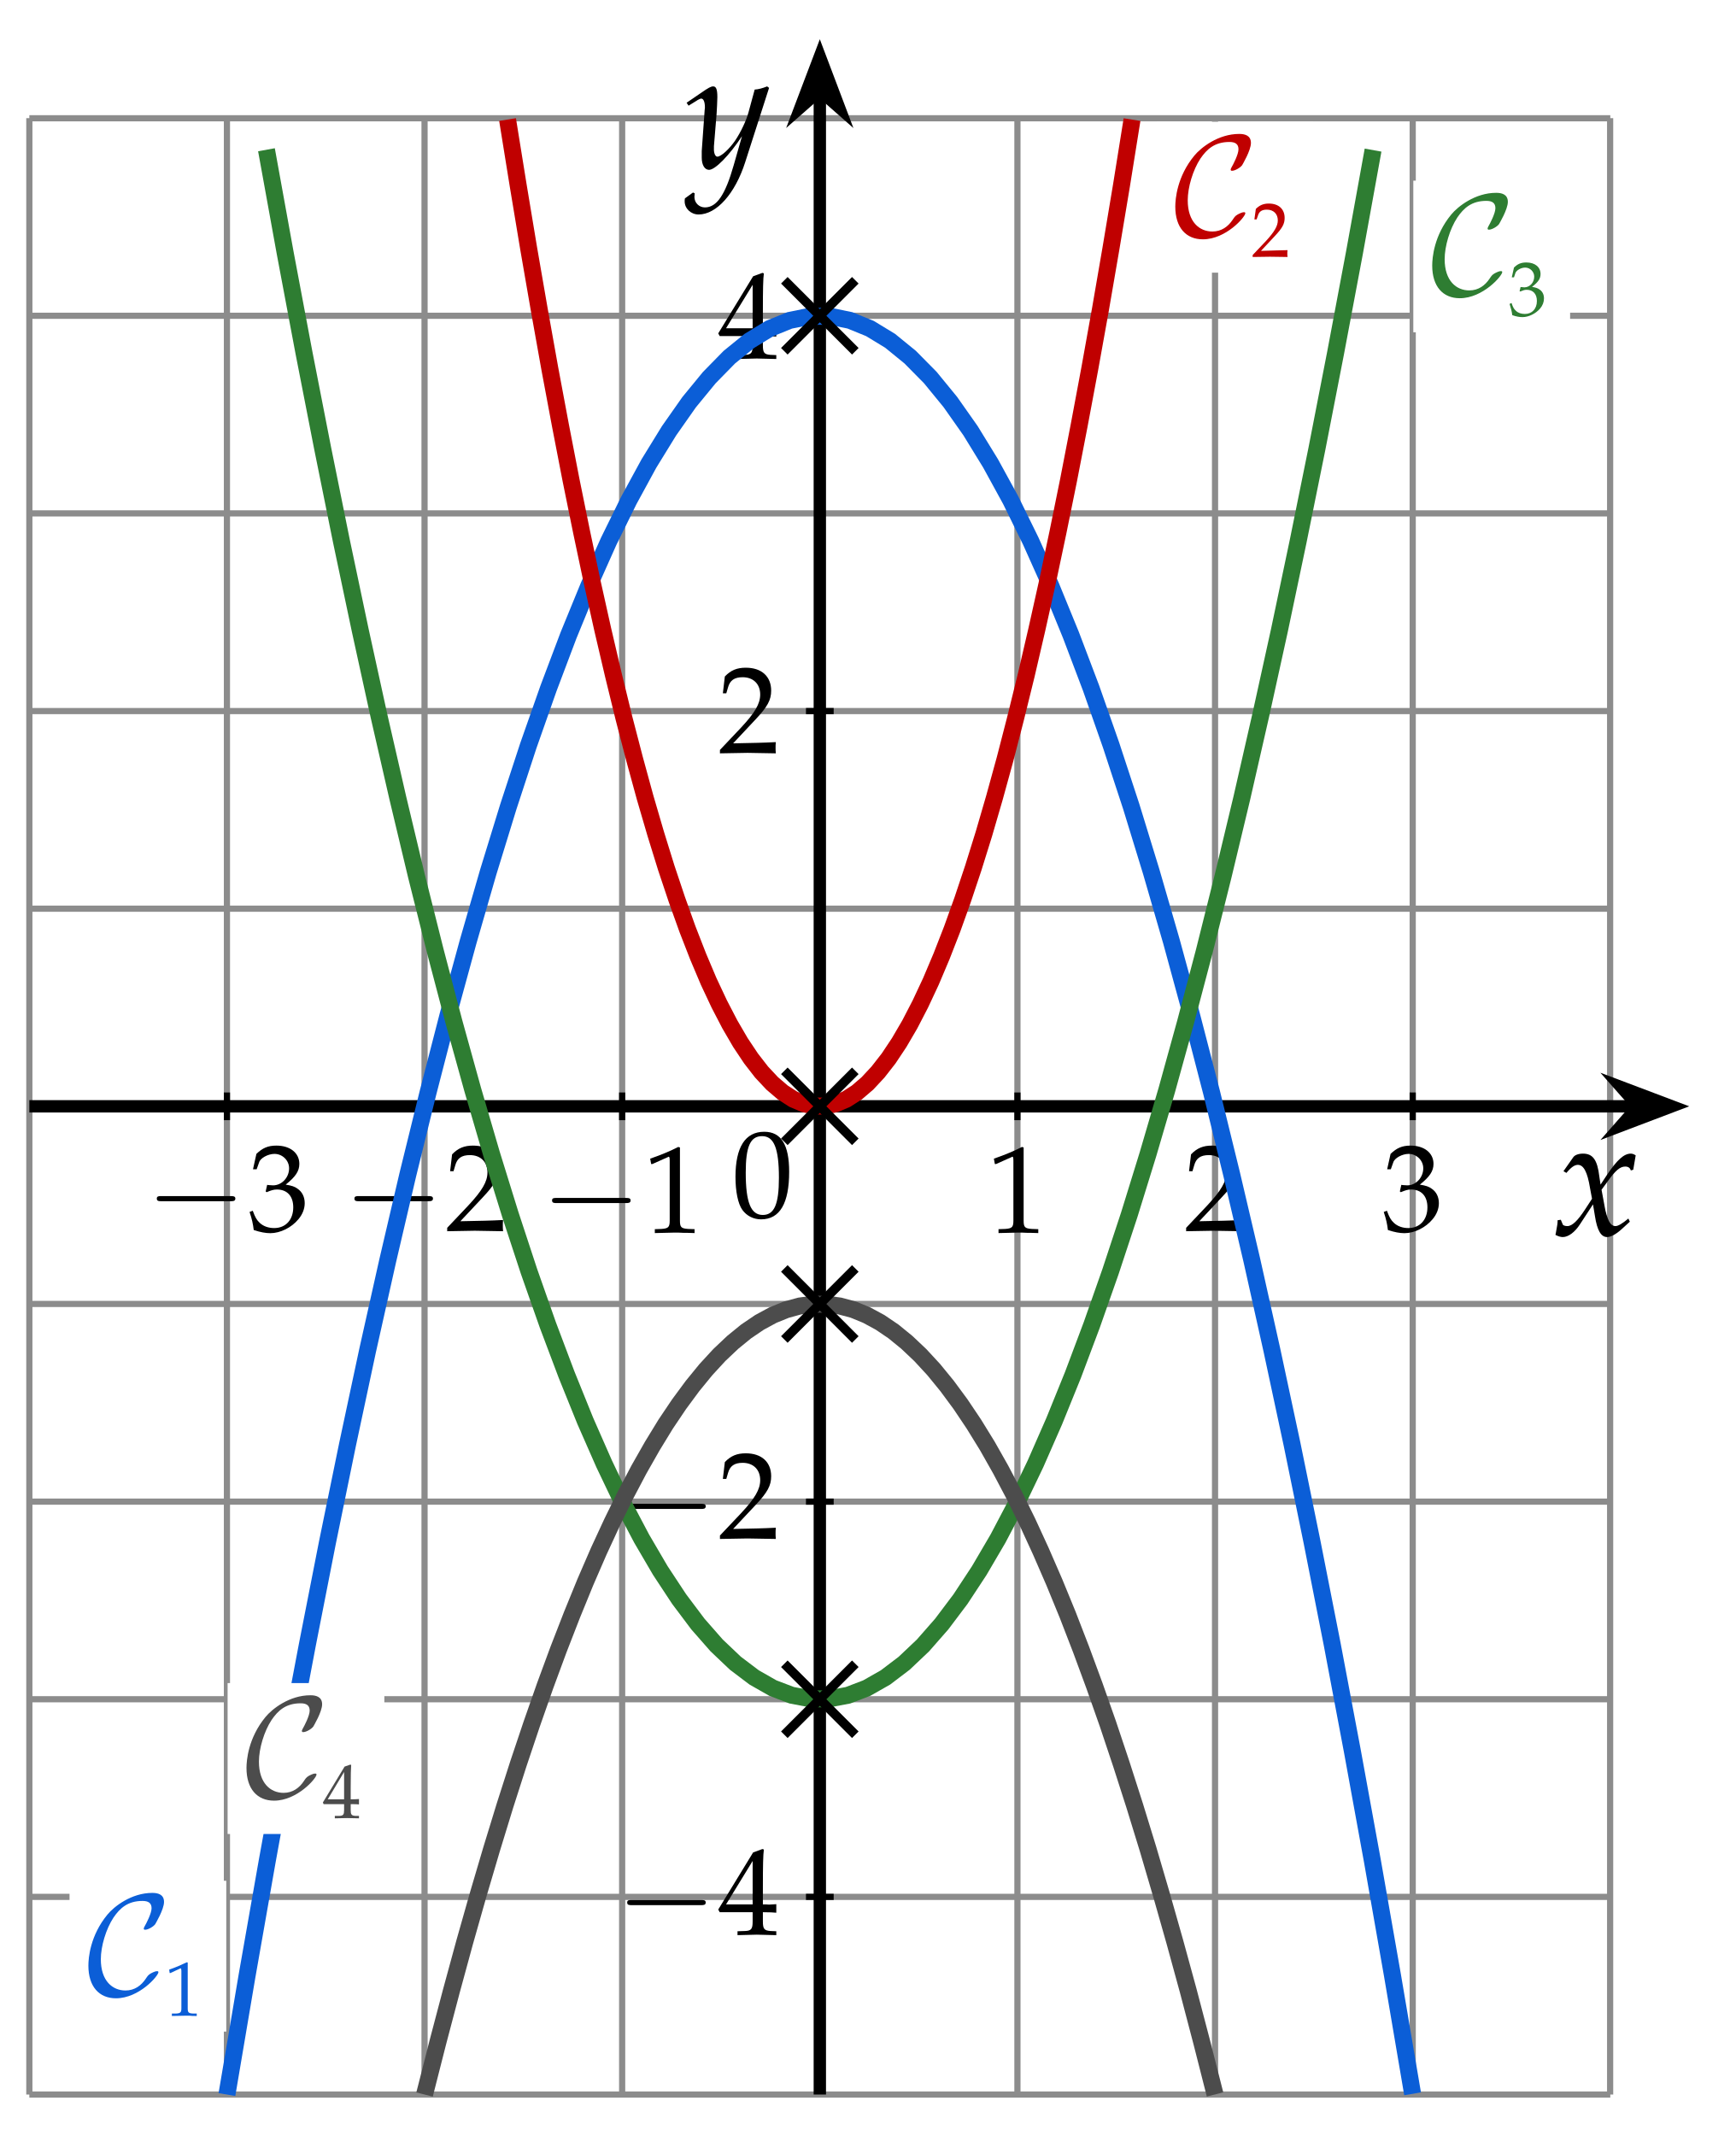
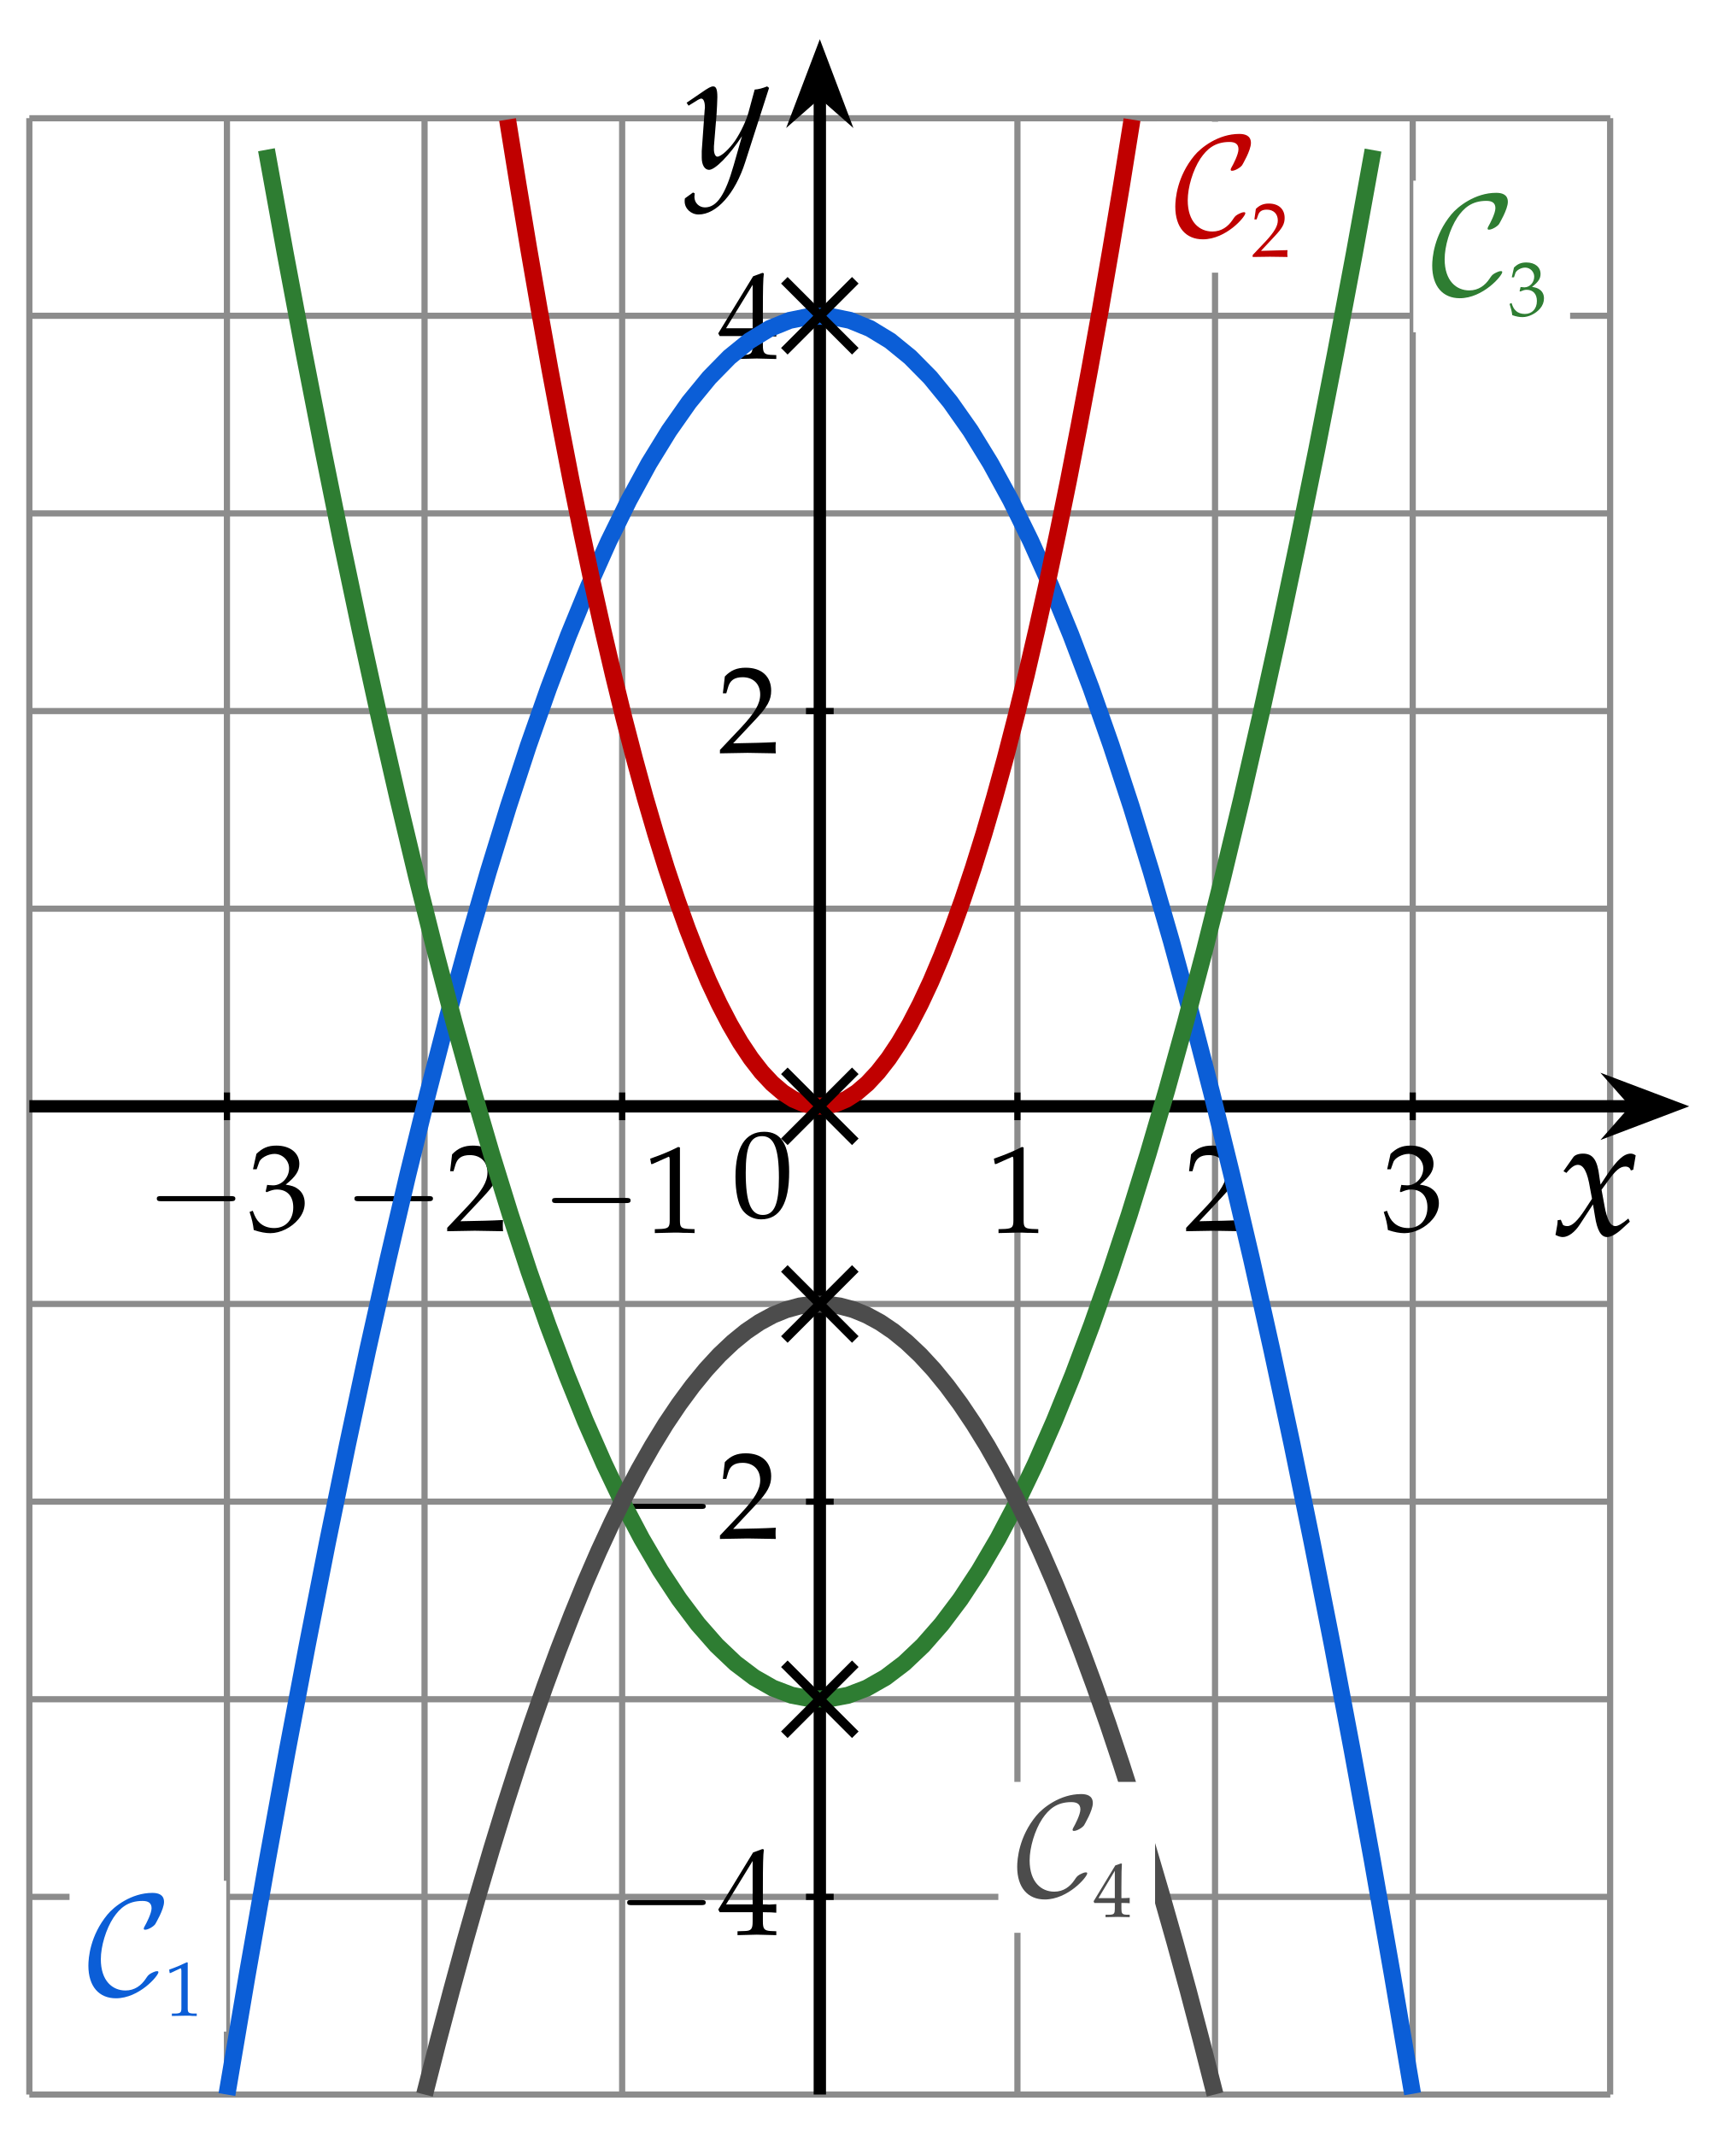
<svg xmlns="http://www.w3.org/2000/svg" xmlns:xlink="http://www.w3.org/1999/xlink" width="111.134" height="136.795" viewBox="0 0 111.134 136.795">
  <defs>
    <g>
      <g id="glyph-0-0">
        <path d="M 0.234 -0.953 C 0.234 -0.734 0.203 -0.594 0.141 -0.25 C 0.125 -0.125 0.109 -0.094 0.094 -0.016 C 0.266 0.078 0.438 0.125 0.562 0.125 C 0.922 0.125 1.344 -0.188 1.672 -0.703 L 2.5 -1.969 L 2.625 -1.219 C 2.766 -0.297 3.016 0.125 3.406 0.125 C 3.641 0.125 3.984 -0.062 4.328 -0.375 L 4.859 -0.859 L 4.766 -1.062 C 4.375 -0.734 4.109 -0.578 3.938 -0.578 C 3.766 -0.578 3.625 -0.688 3.516 -0.906 C 3.422 -1.109 3.297 -1.5 3.25 -1.812 L 3.047 -2.906 L 3.438 -3.438 C 3.938 -4.141 4.234 -4.391 4.562 -4.391 C 4.75 -4.391 4.875 -4.312 4.922 -4.141 L 5.078 -4.188 L 5.234 -5.109 C 5.109 -5.188 5.016 -5.219 4.922 -5.219 C 4.484 -5.219 4.047 -4.828 3.375 -3.828 L 2.984 -3.234 L 2.906 -3.75 C 2.781 -4.828 2.484 -5.219 1.859 -5.219 C 1.562 -5.219 1.328 -5.125 1.234 -4.984 L 0.609 -4.094 L 0.797 -3.984 C 1.109 -4.359 1.328 -4.5 1.531 -4.5 C 1.891 -4.5 2.141 -4.062 2.312 -3 L 2.438 -2.328 L 2 -1.656 C 1.531 -0.938 1.172 -0.578 0.859 -0.578 C 0.703 -0.578 0.578 -0.625 0.562 -0.688 L 0.438 -0.984 Z M 0.234 -0.953 " />
      </g>
      <g id="glyph-0-1">
        <path d="M -0.078 1.953 C -0.094 2.031 -0.094 2.094 -0.094 2.141 C -0.094 2.609 0.312 2.984 0.797 2.984 C 1.953 2.984 3.141 1.641 3.781 -0.359 L 5.312 -5.125 L 5.188 -5.219 C 4.875 -5.094 4.625 -5.031 4.391 -5.016 L 4 -3.578 C 3.875 -3.078 3.5 -2.281 3.141 -1.75 C 2.766 -1.203 2.234 -0.719 2 -0.719 C 1.859 -0.719 1.766 -0.969 1.781 -1.25 L 1.781 -1.391 L 1.953 -3.484 C 1.969 -3.828 2 -4.234 2 -4.531 C 2 -5.031 1.922 -5.219 1.734 -5.219 C 1.594 -5.219 1.438 -5.141 0.922 -4.781 L 0.031 -4.172 L 0.156 -3.984 L 0.688 -4.312 L 0.734 -4.344 C 0.844 -4.406 0.922 -4.438 0.969 -4.438 C 1.109 -4.438 1.203 -4.234 1.203 -3.875 C 1.203 -3.859 1.203 -3.797 1.188 -3.719 L 1 -1.078 L 1 -0.656 C 1 -0.188 1.188 0.125 1.469 0.125 C 1.859 0.125 2.766 -0.797 3.578 -2.031 L 3.047 -0.172 C 2.5 1.75 1.953 2.531 1.203 2.531 C 0.828 2.531 0.531 2.234 0.531 1.859 C 0.531 1.812 0.547 1.719 0.547 1.625 L 0.438 1.578 Z M -0.078 1.953 " />
      </g>
      <g id="glyph-1-0">
        <path d="M 2.078 -5.453 C 0.859 -5.453 0.234 -4.469 0.234 -2.562 C 0.234 -1.641 0.391 -0.844 0.672 -0.453 C 0.953 -0.062 1.391 0.156 1.875 0.156 C 3.078 0.156 3.672 -0.875 3.672 -2.891 C 3.672 -4.625 3.156 -5.453 2.078 -5.453 Z M 1.938 -5.172 C 2.703 -5.172 3.016 -4.391 3.016 -2.5 C 3.016 -0.812 2.719 -0.125 1.984 -0.125 C 1.219 -0.125 0.891 -0.922 0.891 -2.844 C 0.891 -4.516 1.188 -5.172 1.938 -5.172 Z M 1.938 -5.172 " />
      </g>
      <g id="glyph-1-1">
        <path d="M 0.344 -3.938 L 0.578 -3.938 L 0.734 -4.375 C 0.812 -4.656 1.312 -4.922 1.719 -4.922 C 2.234 -4.922 2.656 -4.5 2.656 -4 C 2.656 -3.406 2.188 -2.906 1.625 -2.906 C 1.562 -2.906 1.484 -2.922 1.375 -2.922 L 1.25 -2.938 L 1.156 -2.516 L 1.219 -2.469 C 1.516 -2.594 1.672 -2.641 1.875 -2.641 C 2.531 -2.641 2.922 -2.219 2.922 -1.5 C 2.922 -0.703 2.438 -0.172 1.703 -0.172 C 1.344 -0.172 1.016 -0.281 0.781 -0.5 C 0.578 -0.688 0.484 -0.859 0.328 -1.281 L 0.125 -1.203 C 0.281 -0.734 0.344 -0.438 0.391 -0.047 C 0.812 0.094 1.156 0.156 1.453 0.156 C 2.094 0.156 2.812 -0.203 3.25 -0.734 C 3.516 -1.047 3.656 -1.406 3.656 -1.766 C 3.656 -2.156 3.5 -2.484 3.203 -2.688 C 3.016 -2.828 2.828 -2.891 2.438 -2.953 C 3.062 -3.453 3.312 -3.812 3.312 -4.281 C 3.312 -4.984 2.719 -5.453 1.844 -5.453 C 1.297 -5.453 0.953 -5.297 0.562 -4.922 Z M 0.344 -3.938 " />
      </g>
      <g id="glyph-1-2">
        <path d="M 0.125 -0.188 L 0.125 0.031 C 1.609 0 1.609 0 1.891 0 C 2.172 0 2.172 0 3.703 0.031 C 3.688 -0.141 3.688 -0.219 3.688 -0.328 C 3.688 -0.438 3.688 -0.516 3.703 -0.688 C 2.797 -0.641 2.422 -0.641 0.969 -0.609 L 2.406 -2.141 C 3.172 -2.953 3.406 -3.391 3.406 -3.984 C 3.406 -4.891 2.797 -5.453 1.781 -5.453 C 1.219 -5.453 0.828 -5.297 0.438 -4.891 L 0.312 -3.812 L 0.531 -3.812 L 0.641 -4.188 C 0.766 -4.641 1.047 -4.844 1.578 -4.844 C 2.266 -4.844 2.703 -4.406 2.703 -3.734 C 2.703 -3.141 2.359 -2.562 1.469 -1.609 Z M 0.125 -0.188 " />
      </g>
      <g id="glyph-1-3">
        <path d="M 0.531 -4.391 L 0.609 -4.391 L 1.625 -4.844 C 1.641 -4.859 1.641 -4.859 1.656 -4.859 C 1.703 -4.859 1.719 -4.781 1.719 -4.594 L 1.719 -0.766 C 1.719 -0.344 1.625 -0.266 1.203 -0.234 L 0.766 -0.219 L 0.766 0.031 C 1.969 0 1.969 0 2.062 0 C 2.172 0 2.344 0 2.609 0.016 C 2.703 0.016 2.984 0.016 3.312 0.031 L 3.312 -0.219 L 2.891 -0.234 C 2.453 -0.266 2.375 -0.344 2.375 -0.766 L 2.375 -5.453 L 2.266 -5.484 C 1.75 -5.219 1.188 -4.984 0.469 -4.734 Z M 0.531 -4.391 " />
      </g>
      <g id="glyph-1-4">
        <path d="M 2.219 -1.438 L 2.219 -0.844 C 2.219 -0.359 2.125 -0.25 1.734 -0.234 L 1.25 -0.219 L 1.25 0.031 C 2.297 0 2.297 0 2.484 0 C 2.688 0 2.688 0 3.734 0.031 L 3.734 -0.219 L 3.359 -0.234 C 2.969 -0.266 2.875 -0.359 2.875 -0.844 L 2.875 -1.438 C 3.344 -1.438 3.516 -1.422 3.734 -1.406 L 3.734 -1.953 C 3.359 -1.922 3.203 -1.922 3.094 -1.938 L 2.875 -1.938 L 2.875 -3.031 C 2.875 -4.438 2.891 -5.125 2.938 -5.453 L 2.844 -5.484 L 2.25 -5.266 L 0.016 -1.609 L 0.109 -1.438 Z M 2.219 -1.938 L 0.516 -1.938 L 2.219 -4.719 Z M 2.219 -1.938 " />
      </g>
      <g id="glyph-2-0">
        <path d="M 5.422 -1.891 C 5.562 -1.891 5.719 -1.891 5.719 -2.062 C 5.719 -2.219 5.562 -2.219 5.422 -2.219 L 0.969 -2.219 C 0.828 -2.219 0.688 -2.219 0.688 -2.062 C 0.688 -1.891 0.828 -1.891 0.969 -1.891 Z M 5.422 -1.891 " />
      </g>
      <g id="glyph-3-0">
        <path d="M 4.594 -1.453 C 4.594 -1.516 4.547 -1.516 4.5 -1.516 C 4.344 -1.516 4.125 -1.375 4.109 -1.375 C 3.922 -1.266 3.891 -1.188 3.781 -1.031 C 3.5 -0.609 3.078 -0.281 2.484 -0.281 C 1.656 -0.281 0.906 -0.891 0.906 -2.281 C 0.906 -3.109 1.234 -4.219 1.719 -4.953 C 2.125 -5.547 2.625 -6.016 3.578 -6.016 C 3.938 -6.016 4.156 -5.891 4.156 -5.547 C 4.156 -5.219 3.812 -4.562 3.703 -4.375 C 3.656 -4.281 3.656 -4.266 3.656 -4.25 C 3.656 -4.172 3.703 -4.172 3.75 -4.172 C 3.938 -4.172 4.281 -4.375 4.391 -4.531 C 4.406 -4.562 4.953 -5.469 4.953 -5.953 C 4.953 -6.453 4.531 -6.531 4.203 -6.531 C 2.859 -6.531 1.75 -5.656 1.328 -5.141 C 0.219 -3.797 0.109 -2.359 0.109 -1.875 C 0.109 -0.531 0.797 0.219 1.875 0.219 C 3.359 0.219 4.594 -1.219 4.594 -1.453 Z M 4.594 -1.453 " />
      </g>
      <g id="glyph-4-0">
        <path d="M 0.328 -2.734 L 0.375 -2.734 L 1.016 -3.031 C 1.016 -3.031 1.031 -3.031 1.031 -3.031 C 1.062 -3.031 1.078 -2.984 1.078 -2.875 L 1.078 -0.469 C 1.078 -0.219 1.016 -0.156 0.75 -0.141 L 0.469 -0.141 L 0.469 0.016 C 1.234 0 1.234 0 1.281 0 C 1.359 0 1.469 0 1.625 0 C 1.688 0.016 1.859 0.016 2.062 0.016 L 2.062 -0.141 L 1.812 -0.141 C 1.531 -0.156 1.484 -0.219 1.484 -0.469 L 1.484 -3.406 L 1.422 -3.422 C 1.094 -3.266 0.75 -3.109 0.297 -2.953 Z M 0.328 -2.734 " />
      </g>
      <g id="glyph-4-1">
        <path d="M 0.078 -0.109 L 0.078 0.016 C 1 0 1 0 1.188 0 C 1.359 0 1.359 0 2.312 0.016 C 2.297 -0.094 2.297 -0.141 2.297 -0.203 C 2.297 -0.266 2.297 -0.328 2.312 -0.422 C 1.75 -0.406 1.516 -0.406 0.609 -0.375 L 1.5 -1.328 C 1.984 -1.844 2.125 -2.109 2.125 -2.484 C 2.125 -3.047 1.75 -3.406 1.109 -3.406 C 0.766 -3.406 0.516 -3.297 0.281 -3.062 L 0.188 -2.391 L 0.328 -2.391 L 0.406 -2.609 C 0.484 -2.891 0.656 -3.016 0.984 -3.016 C 1.406 -3.016 1.688 -2.75 1.688 -2.328 C 1.688 -1.969 1.469 -1.594 0.922 -1 Z M 0.078 -0.109 " />
      </g>
      <g id="glyph-4-2">
        <path d="M 0.219 -2.453 L 0.359 -2.453 L 0.453 -2.734 C 0.516 -2.906 0.812 -3.078 1.078 -3.078 C 1.391 -3.078 1.656 -2.812 1.656 -2.5 C 1.656 -2.125 1.375 -1.812 1.016 -1.812 C 0.984 -1.812 0.922 -1.828 0.859 -1.828 L 0.781 -1.828 L 0.719 -1.562 L 0.766 -1.547 C 0.953 -1.625 1.047 -1.656 1.172 -1.656 C 1.578 -1.656 1.828 -1.391 1.828 -0.938 C 1.828 -0.438 1.516 -0.109 1.062 -0.109 C 0.828 -0.109 0.625 -0.172 0.484 -0.312 C 0.359 -0.422 0.297 -0.531 0.203 -0.812 L 0.078 -0.75 C 0.172 -0.453 0.219 -0.281 0.25 -0.031 C 0.516 0.062 0.719 0.094 0.906 0.094 C 1.297 0.094 1.75 -0.125 2.031 -0.453 C 2.203 -0.656 2.281 -0.875 2.281 -1.109 C 2.281 -1.344 2.188 -1.547 2 -1.672 C 1.875 -1.766 1.766 -1.797 1.516 -1.844 C 1.922 -2.156 2.062 -2.375 2.062 -2.672 C 2.062 -3.109 1.703 -3.406 1.156 -3.406 C 0.812 -3.406 0.594 -3.312 0.359 -3.078 Z M 0.219 -2.453 " />
      </g>
      <g id="glyph-4-3">
        <path d="M 1.375 -0.891 L 1.375 -0.516 C 1.375 -0.234 1.328 -0.156 1.094 -0.141 L 0.781 -0.141 L 0.781 0.016 C 1.438 0 1.438 0 1.562 0 C 1.672 0 1.672 0 2.328 0.016 L 2.328 -0.141 L 2.094 -0.141 C 1.844 -0.156 1.797 -0.234 1.797 -0.516 L 1.797 -0.891 C 2.094 -0.891 2.188 -0.891 2.328 -0.875 L 2.328 -1.219 C 2.094 -1.203 2 -1.203 1.938 -1.203 L 1.797 -1.203 L 1.797 -1.891 C 1.797 -2.781 1.812 -3.203 1.828 -3.406 L 1.766 -3.422 L 1.406 -3.297 L 0.016 -1 L 0.062 -0.891 Z M 1.375 -1.203 L 0.328 -1.203 L 1.375 -2.953 Z M 1.375 -1.203 " />
      </g>
    </g>
    <clipPath id="clip-0">
      <path clip-rule="nonzero" d="M 92 58 L 110.273 58 L 110.273 84 L 92 84 Z M 92 58 " />
    </clipPath>
    <clipPath id="clip-1">
      <path clip-rule="nonzero" d="M 40 0.426 L 65 0.426 L 65 19 L 40 19 Z M 40 0.426 " />
    </clipPath>
    <clipPath id="clip-2">
      <path clip-rule="nonzero" d="M 0 4 L 106 4 L 106 136.164 L 0 136.164 Z M 0 4 " />
    </clipPath>
    <clipPath id="clip-3">
      <path clip-rule="nonzero" d="M 17 0.426 L 88 0.426 L 88 87 L 17 87 Z M 17 0.426 " />
    </clipPath>
    <clipPath id="clip-4">
      <path clip-rule="nonzero" d="M 1 0.426 L 104 0.426 L 104 125 L 1 125 Z M 1 0.426 " />
    </clipPath>
    <clipPath id="clip-5">
      <path clip-rule="nonzero" d="M 11 68 L 94 68 L 94 136.164 L 11 136.164 Z M 11 68 " />
    </clipPath>
  </defs>
  <path fill="none" stroke-width="0.399" stroke-linecap="butt" stroke-linejoin="miter" stroke="rgb(54.903%, 54.903%, 54.903%)" stroke-opacity="1" stroke-miterlimit="10" d="M -51.022 -63.781 L 51.024 -63.781 M -51.022 -51.023 L 51.024 -51.023 M -51.022 -38.268 L 51.024 -38.268 M -51.022 -25.513 L 51.024 -25.513 M -51.022 -12.754 L 51.024 -12.754 M -51.022 0.001 L 51.024 0.001 M -51.022 12.756 L 51.024 12.756 M -51.022 25.511 L 51.024 25.511 M -51.022 38.269 L 51.024 38.269 M -51.022 51.024 L 51.024 51.024 M -51.022 63.771 L 51.024 63.771 M -51.022 -63.781 L -51.022 63.779 M -38.268 -63.781 L -38.268 63.779 M -25.513 -63.781 L -25.513 63.779 M -12.758 -63.781 L -12.758 63.779 M 0.001 -63.781 L 0.001 63.779 M 12.756 -63.781 L 12.756 63.779 M 25.511 -63.781 L 25.511 63.779 M 38.27 -63.781 L 38.27 63.779 M 51.013 -63.781 L 51.013 63.779 " transform="matrix(0.992268, 0, 0, -0.992268, 52.50685, 70.85237)" />
  <path fill="none" stroke-width="0.797" stroke-linecap="butt" stroke-linejoin="miter" stroke="rgb(0%, 0%, 0%)" stroke-opacity="1" stroke-miterlimit="10" d="M -51.022 0.001 L 52.627 0.001 " transform="matrix(0.992268, 0, 0, -0.992268, 52.50685, 70.85237)" />
  <path fill-rule="nonzero" fill="rgb(0%, 0%, 0%)" fill-opacity="1" d="M 107.074 70.852 L 103.852 69.633 L 104.926 70.852 L 103.852 72.074 Z M 107.074 70.852 " />
  <g clip-path="url(#clip-0)">
    <path fill="none" stroke-width="0.797" stroke-linecap="butt" stroke-linejoin="miter" stroke="rgb(0%, 0%, 0%)" stroke-opacity="1" stroke-miterlimit="10" d="M 4.536 0.001 L 1.288 1.229 L 2.371 0.001 L 1.288 -1.231 Z M 4.536 0.001 " transform="matrix(0.992268, 0, 0, -0.992268, 102.5736, 70.85237)" />
  </g>
  <g fill="rgb(0%, 0%, 0%)" fill-opacity="1">
    <use xlink:href="#glyph-0-0" x="99.528" y="79.1" />
  </g>
  <path fill="none" stroke-width="0.797" stroke-linecap="butt" stroke-linejoin="miter" stroke="rgb(0%, 0%, 0%)" stroke-opacity="1" stroke-miterlimit="10" d="M 0.001 -63.781 L 0.001 65.385 " transform="matrix(0.992268, 0, 0, -0.992268, 52.50685, 70.85237)" />
  <path fill-rule="nonzero" fill="rgb(0%, 0%, 0%)" fill-opacity="1" d="M 52.508 3.629 L 51.285 6.852 L 52.508 5.777 L 53.727 6.852 Z M 52.508 3.629 " />
  <g clip-path="url(#clip-1)">
    <path fill="none" stroke-width="0.797" stroke-linecap="butt" stroke-linejoin="miter" stroke="rgb(0%, 0%, 0%)" stroke-opacity="1" stroke-miterlimit="10" d="M 4.534 -0.001 L 1.287 1.231 L 2.369 -0.001 L 1.287 -1.229 Z M 4.534 -0.001 " transform="matrix(0, -0.992268, -0.992268, 0, 52.50685, 8.128301)" />
  </g>
  <g fill="rgb(0%, 0%, 0%)" fill-opacity="1">
    <use xlink:href="#glyph-0-1" x="43.945" y="10.752" />
  </g>
  <g fill="rgb(0%, 0%, 0%)" fill-opacity="1">
    <use xlink:href="#glyph-1-0" x="46.872" y="77.934" />
  </g>
  <path fill="none" stroke-width="0.399" stroke-linecap="butt" stroke-linejoin="miter" stroke="rgb(0%, 0%, 0%)" stroke-opacity="1" stroke-miterlimit="10" d="M -38.268 0.894 L -38.268 -0.893 " transform="matrix(0.992268, 0, 0, -0.992268, 52.50685, 70.85237)" />
  <g fill="rgb(0%, 0%, 0%)" fill-opacity="1">
    <use xlink:href="#glyph-2-0" x="9.355" y="78.82" />
  </g>
  <g fill="rgb(0%, 0%, 0%)" fill-opacity="1">
    <use xlink:href="#glyph-1-1" x="15.86" y="78.82" />
  </g>
  <path fill="none" stroke-width="0.399" stroke-linecap="butt" stroke-linejoin="miter" stroke="rgb(0%, 0%, 0%)" stroke-opacity="1" stroke-miterlimit="10" d="M -25.513 0.894 L -25.513 -0.893 " transform="matrix(0.992268, 0, 0, -0.992268, 52.50685, 70.85237)" />
  <g fill="rgb(0%, 0%, 0%)" fill-opacity="1">
    <use xlink:href="#glyph-2-0" x="22.012" y="78.82" />
  </g>
  <g fill="rgb(0%, 0%, 0%)" fill-opacity="1">
    <use xlink:href="#glyph-1-2" x="28.517" y="78.82" />
  </g>
  <path fill="none" stroke-width="0.399" stroke-linecap="butt" stroke-linejoin="miter" stroke="rgb(0%, 0%, 0%)" stroke-opacity="1" stroke-miterlimit="10" d="M -12.758 0.894 L -12.758 -0.893 " transform="matrix(0.992268, 0, 0, -0.992268, 52.50685, 70.85237)" />
  <g fill="rgb(0%, 0%, 0%)" fill-opacity="1">
    <use xlink:href="#glyph-2-0" x="34.67" y="78.938" />
  </g>
  <g fill="rgb(0%, 0%, 0%)" fill-opacity="1">
    <use xlink:href="#glyph-1-3" x="41.174" y="78.938" />
  </g>
  <path fill="none" stroke-width="0.399" stroke-linecap="butt" stroke-linejoin="miter" stroke="rgb(0%, 0%, 0%)" stroke-opacity="1" stroke-miterlimit="10" d="M 12.756 0.894 L 12.756 -0.893 " transform="matrix(0.992268, 0, 0, -0.992268, 52.50685, 70.85237)" />
  <g fill="rgb(0%, 0%, 0%)" fill-opacity="1">
    <use xlink:href="#glyph-1-3" x="63.187" y="78.938" />
  </g>
  <path fill="none" stroke-width="0.399" stroke-linecap="butt" stroke-linejoin="miter" stroke="rgb(0%, 0%, 0%)" stroke-opacity="1" stroke-miterlimit="10" d="M 25.511 0.894 L 25.511 -0.893 " transform="matrix(0.992268, 0, 0, -0.992268, 52.50685, 70.85237)" />
  <g fill="rgb(0%, 0%, 0%)" fill-opacity="1">
    <use xlink:href="#glyph-1-2" x="75.844" y="78.82" />
  </g>
  <path fill="none" stroke-width="0.399" stroke-linecap="butt" stroke-linejoin="miter" stroke="rgb(0%, 0%, 0%)" stroke-opacity="1" stroke-miterlimit="10" d="M 38.27 0.894 L 38.27 -0.893 " transform="matrix(0.992268, 0, 0, -0.992268, 52.50685, 70.85237)" />
  <g fill="rgb(0%, 0%, 0%)" fill-opacity="1">
    <use xlink:href="#glyph-1-1" x="88.501" y="78.82" />
  </g>
  <path fill="none" stroke-width="0.399" stroke-linecap="butt" stroke-linejoin="miter" stroke="rgb(0%, 0%, 0%)" stroke-opacity="1" stroke-miterlimit="10" d="M 0.895 -51.023 L -0.893 -51.023 " transform="matrix(0.992268, 0, 0, -0.992268, 52.50685, 70.85237)" />
  <g fill="rgb(0%, 0%, 0%)" fill-opacity="1">
    <use xlink:href="#glyph-2-0" x="39.481" y="123.901" />
  </g>
  <g fill="rgb(0%, 0%, 0%)" fill-opacity="1">
    <use xlink:href="#glyph-1-4" x="45.986" y="123.901" />
  </g>
  <path fill="none" stroke-width="0.399" stroke-linecap="butt" stroke-linejoin="miter" stroke="rgb(0%, 0%, 0%)" stroke-opacity="1" stroke-miterlimit="10" d="M 0.895 -25.513 L -0.893 -25.513 " transform="matrix(0.992268, 0, 0, -0.992268, 52.50685, 70.85237)" />
  <g fill="rgb(0%, 0%, 0%)" fill-opacity="1">
    <use xlink:href="#glyph-2-0" x="39.481" y="98.527" />
  </g>
  <g fill="rgb(0%, 0%, 0%)" fill-opacity="1">
    <use xlink:href="#glyph-1-2" x="45.986" y="98.527" />
  </g>
  <path fill="none" stroke-width="0.399" stroke-linecap="butt" stroke-linejoin="miter" stroke="rgb(0%, 0%, 0%)" stroke-opacity="1" stroke-miterlimit="10" d="M 0.895 25.511 L -0.893 25.511 " transform="matrix(0.992268, 0, 0, -0.992268, 52.50685, 70.85237)" />
  <g fill="rgb(0%, 0%, 0%)" fill-opacity="1">
    <use xlink:href="#glyph-1-2" x="45.986" y="48.215" />
  </g>
  <path fill="none" stroke-width="0.399" stroke-linecap="butt" stroke-linejoin="miter" stroke="rgb(0%, 0%, 0%)" stroke-opacity="1" stroke-miterlimit="10" d="M 0.895 51.024 L -0.893 51.024 " transform="matrix(0.992268, 0, 0, -0.992268, 52.50685, 70.85237)" />
  <g fill="rgb(0%, 0%, 0%)" fill-opacity="1">
    <use xlink:href="#glyph-1-4" x="45.986" y="22.96" />
  </g>
  <g clip-path="url(#clip-2)">
    <path fill="none" stroke-width="1.096" stroke-linecap="butt" stroke-linejoin="miter" stroke="rgb(4.314%, 36.864%, 84.314%)" stroke-opacity="1" stroke-miterlimit="10" d="M -38.268 -63.781 L -36.972 -56.128 L -35.673 -48.743 L -34.378 -41.618 L -33.079 -34.76 L -31.784 -28.166 L -30.485 -21.832 L -29.19 -15.766 L -27.89 -9.959 L -26.595 -4.42 L -25.296 0.855 L -24.001 5.87 L -22.702 10.618 L -21.407 15.102 L -20.108 19.326 L -18.812 23.282 L -17.513 26.975 L -16.218 30.404 L -14.919 33.573 L -13.624 36.474 L -12.325 39.112 L -11.03 41.49 L -9.731 43.6 L -8.435 45.446 L -7.136 47.029 L -5.841 48.351 L -4.542 49.406 L -3.247 50.198 L -1.948 50.725 L -0.653 50.989 L 0.647 50.993 L 1.942 50.729 L 3.237 50.201 L 4.536 49.41 L 5.831 48.355 L 7.13 47.04 L 8.425 45.458 L 9.725 43.611 L 11.02 41.501 L 12.319 39.128 L 13.614 36.49 L 14.913 33.589 L 16.208 30.424 L 17.507 26.999 L 18.803 23.306 L 20.102 19.35 L 21.397 15.13 L 22.696 10.646 L 23.991 5.898 L 25.29 0.887 L 26.585 -4.389 L 27.885 -9.928 L 29.18 -15.73 L 30.479 -21.797 L 31.774 -28.127 L 33.073 -34.721 L 34.368 -41.578 L 35.667 -48.7 L 36.963 -56.085 L 38.262 -63.734 " transform="matrix(0.992268, 0, 0, -0.992268, 52.50685, 70.85237)" />
  </g>
  <g clip-path="url(#clip-3)">
    <path fill="none" stroke-width="1.096" stroke-linecap="butt" stroke-linejoin="miter" stroke="rgb(75.293%, 0%, 0%)" stroke-opacity="1" stroke-miterlimit="10" d="M -20.155 63.689 L -19.47 59.445 L -18.789 55.347 L -18.104 51.394 L -17.423 47.588 L -16.738 43.93 L -16.057 40.415 L -15.372 37.049 L -14.691 33.829 L -14.006 30.754 L -13.321 27.829 L -12.64 25.046 L -11.955 22.412 L -11.274 19.924 L -10.589 17.582 L -9.908 15.385 L -9.223 13.338 L -8.542 11.437 L -7.857 9.677 L -7.176 8.067 L -6.491 6.607 L -5.806 5.288 L -5.125 4.119 L -4.44 3.091 L -3.759 2.213 L -3.074 1.481 L -2.393 0.898 L -1.708 0.457 L -1.027 0.166 L -0.342 0.017 L 0.34 0.017 L 1.025 0.166 L 1.709 0.457 L 2.391 0.894 L 3.076 1.481 L 3.757 2.213 L 4.442 3.091 L 5.123 4.115 L 5.808 5.288 L 6.489 6.603 L 7.174 8.067 L 7.855 9.677 L 8.54 11.433 L 9.221 13.334 L 9.906 15.385 L 10.591 17.582 L 11.272 19.92 L 11.957 22.408 L 12.638 25.046 L 13.323 27.825 L 14.004 30.754 L 14.689 33.825 L 15.37 37.045 L 16.055 40.411 L 16.736 43.926 L 17.421 47.584 L 18.106 51.39 L 18.787 55.339 L 19.472 59.437 L 20.153 63.685 " transform="matrix(0.992268, 0, 0, -0.992268, 52.50685, 70.85237)" />
  </g>
  <g clip-path="url(#clip-4)">
    <path fill="none" stroke-width="1.096" stroke-linecap="butt" stroke-linejoin="miter" stroke="rgb(18.039%, 49.019%, 19.608%)" stroke-opacity="1" stroke-miterlimit="10" d="M -35.717 61.74 L -34.508 55.075 L -33.296 48.639 L -32.083 42.434 L -30.874 36.458 L -29.662 30.715 L -28.453 25.196 L -27.241 19.913 L -26.032 14.854 L -24.82 10.028 L -23.611 5.433 L -22.399 1.064 L -21.19 -3.07 L -19.978 -6.979 L -18.769 -10.656 L -17.557 -14.104 L -16.344 -17.321 L -15.136 -20.309 L -13.923 -23.068 L -12.715 -25.596 L -11.502 -27.895 L -10.293 -29.961 L -9.081 -31.8 L -7.872 -33.41 L -6.66 -34.792 L -5.451 -35.941 L -4.239 -36.858 L -3.03 -37.547 L -1.818 -38.008 L -0.609 -38.24 L 0.603 -38.24 L 1.816 -38.012 L 3.024 -37.551 L 4.237 -36.862 L 5.445 -35.945 L 6.658 -34.796 L 7.866 -33.418 L 9.079 -31.808 L 10.288 -29.969 L 11.5 -27.902 L 12.709 -25.603 L 13.921 -23.076 L 15.13 -20.32 L 16.342 -17.332 L 17.551 -14.116 L 18.763 -10.668 L 19.976 -6.991 L 21.184 -3.086 L 22.397 1.052 L 23.605 5.418 L 24.818 10.012 L 26.026 14.838 L 27.239 19.893 L 28.447 25.18 L 29.66 30.691 L 30.869 36.439 L 32.081 42.411 L 33.29 48.615 L 34.502 55.051 L 35.711 61.716 " transform="matrix(0.992268, 0, 0, -0.992268, 52.50685, 70.85237)" />
  </g>
  <g clip-path="url(#clip-5)">
    <path fill="none" stroke-width="1.096" stroke-linecap="butt" stroke-linejoin="miter" stroke="rgb(29.999%, 29.999%, 29.999%)" stroke-opacity="1" stroke-miterlimit="10" d="M -25.513 -63.781 L -24.647 -60.38 L -23.781 -57.097 L -22.918 -53.932 L -22.052 -50.881 L -21.186 -47.948 L -20.324 -45.137 L -19.458 -42.437 L -18.592 -39.858 L -17.73 -37.398 L -16.864 -35.051 L -15.998 -32.823 L -15.136 -30.713 L -14.27 -28.717 L -13.403 -26.843 L -12.541 -25.084 L -11.675 -23.442 L -10.809 -21.919 L -9.947 -20.509 L -9.081 -19.222 L -8.215 -18.049 L -7.353 -16.994 L -6.487 -16.053 L -5.621 -15.234 L -4.758 -14.53 L -3.892 -13.943 L -3.026 -13.474 L -2.164 -13.124 L -1.298 -12.888 L -0.432 -12.77 L 0.43 -12.77 L 1.296 -12.888 L 2.162 -13.12 L 3.024 -13.474 L 3.89 -13.943 L 4.756 -14.53 L 5.619 -15.234 L 6.485 -16.053 L 7.351 -16.99 L 8.213 -18.045 L 9.079 -19.218 L 9.945 -20.509 L 10.811 -21.915 L 11.673 -23.438 L 12.539 -25.08 L 13.405 -26.84 L 14.268 -28.717 L 15.134 -30.709 L 16 -32.819 L 16.862 -35.048 L 17.728 -37.394 L 18.594 -39.854 L 19.456 -42.433 L 20.322 -45.129 L 21.188 -47.944 L 22.05 -50.877 L 22.916 -53.924 L 23.783 -57.089 L 24.645 -60.372 L 25.511 -63.774 " transform="matrix(0.992268, 0, 0, -0.992268, 52.50685, 70.85237)" />
  </g>
  <path fill="none" stroke-width="0.598" stroke-linecap="butt" stroke-linejoin="miter" stroke="rgb(0%, 0%, 0%)" stroke-opacity="1" stroke-miterlimit="10" d="M -2.29 48.733 L 2.292 53.315 M -2.29 53.315 L 2.292 48.733 " transform="matrix(0.992268, 0, 0, -0.992268, 52.50685, 70.85237)" />
  <path fill="none" stroke-width="0.598" stroke-linecap="butt" stroke-linejoin="miter" stroke="rgb(0%, 0%, 0%)" stroke-opacity="1" stroke-miterlimit="10" d="M -2.29 -2.29 L 2.292 2.292 M -2.29 2.292 L 2.292 -2.29 " transform="matrix(0.992268, 0, 0, -0.992268, 52.50685, 70.85237)" />
  <path fill="none" stroke-width="0.598" stroke-linecap="butt" stroke-linejoin="miter" stroke="rgb(0%, 0%, 0%)" stroke-opacity="1" stroke-miterlimit="10" d="M -2.29 -40.559 L 2.292 -35.977 M -2.29 -35.977 L 2.292 -40.559 " transform="matrix(0.992268, 0, 0, -0.992268, 52.50685, 70.85237)" />
  <path fill="none" stroke-width="0.598" stroke-linecap="butt" stroke-linejoin="miter" stroke="rgb(0%, 0%, 0%)" stroke-opacity="1" stroke-miterlimit="10" d="M -2.29 -15.049 L 2.292 -10.463 M -2.29 -10.463 L 2.292 -15.049 " transform="matrix(0.992268, 0, 0, -0.992268, 52.50685, 70.85237)" />
  <path fill-rule="nonzero" fill="rgb(100%, 100%, 100%)" fill-opacity="1" d="M 4.453 130.109 L 14.492 130.109 L 14.492 120.449 L 4.453 120.449 Z M 4.453 130.109 " />
  <g fill="rgb(4.314%, 36.864%, 84.314%)" fill-opacity="1">
    <use xlink:href="#glyph-3-0" x="5.552" y="127.757" />
  </g>
  <g fill="rgb(4.314%, 36.864%, 84.314%)" fill-opacity="1">
    <use xlink:href="#glyph-4-0" x="10.539" y="129.092" />
  </g>
  <path fill-rule="nonzero" fill="rgb(100%, 100%, 100%)" fill-opacity="1" d="M 74.066 17.461 L 84.109 17.461 L 84.109 7.797 L 74.066 7.797 Z M 74.066 17.461 " />
  <g fill="rgb(75.293%, 0%, 0%)" fill-opacity="1">
    <use xlink:href="#glyph-3-0" x="75.166" y="15.108" />
  </g>
  <g fill="rgb(75.293%, 0%, 0%)" fill-opacity="1">
    <use xlink:href="#glyph-4-1" x="80.153" y="16.442" />
  </g>
  <path fill-rule="nonzero" fill="rgb(100%, 100%, 100%)" fill-opacity="1" d="M 90.52 21.281 L 100.562 21.281 L 100.562 11.57 L 90.52 11.57 Z M 90.52 21.281 " />
  <g fill="rgb(18.039%, 49.019%, 19.608%)" fill-opacity="1">
    <use xlink:href="#glyph-3-0" x="91.621" y="18.88" />
  </g>
  <g fill="rgb(18.039%, 49.019%, 19.608%)" fill-opacity="1">
    <use xlink:href="#glyph-4-2" x="96.607" y="20.215" />
  </g>
-   <path fill-rule="nonzero" fill="rgb(100%, 100%, 100%)" fill-opacity="1" d="M 14.578 117.453 L 24.617 117.453 L 24.617 107.789 L 14.578 107.789 Z M 14.578 117.453 " />
+   <path fill-rule="nonzero" fill="rgb(100%, 100%, 100%)" fill-opacity="1" d="M 63.941 123.781 L 73.98 123.781 L 73.98 114.117 L 63.941 114.117 Z M 63.941 123.781 " />
  <g fill="rgb(29.999%, 29.999%, 29.999%)" fill-opacity="1">
-     <use xlink:href="#glyph-3-0" x="15.678" y="115.1" />
+     <use xlink:href="#glyph-3-0" x="65.04" y="121.428" />
  </g>
  <g fill="rgb(29.999%, 29.999%, 29.999%)" fill-opacity="1">
-     <use xlink:href="#glyph-4-3" x="20.664" y="116.434" />
+     <use xlink:href="#glyph-4-3" x="70.027" y="122.763" />
  </g>
</svg>
